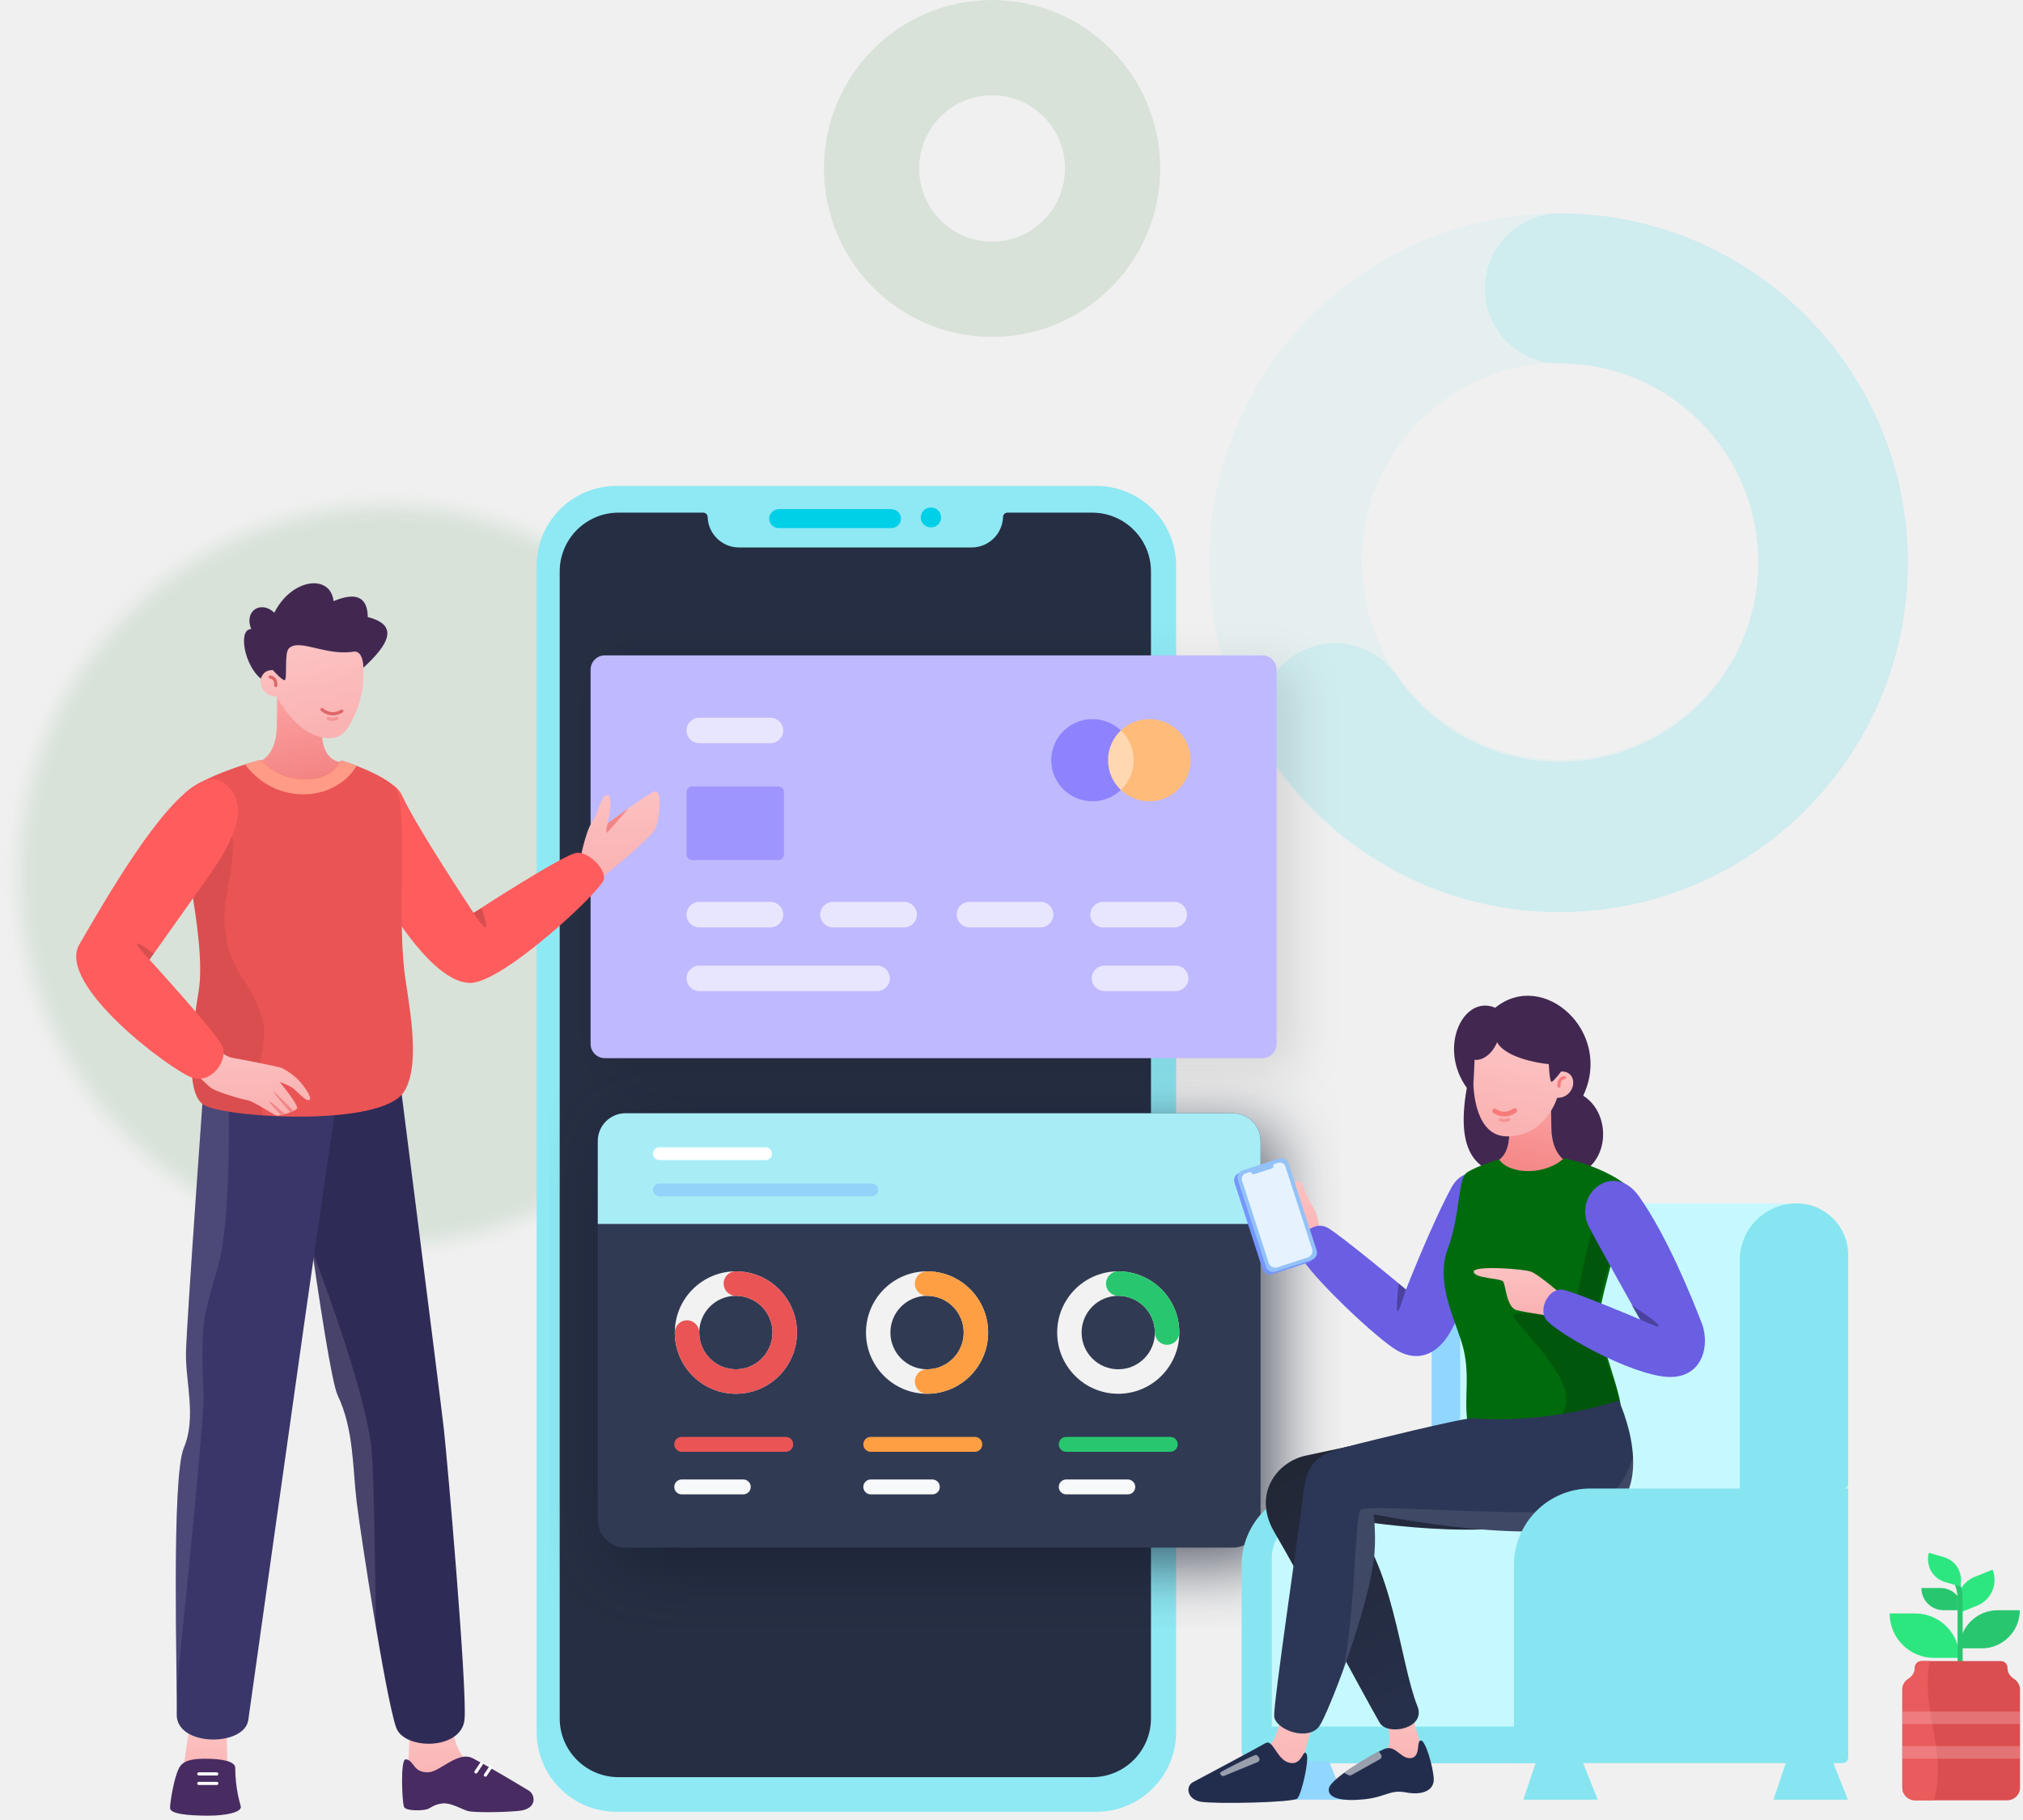
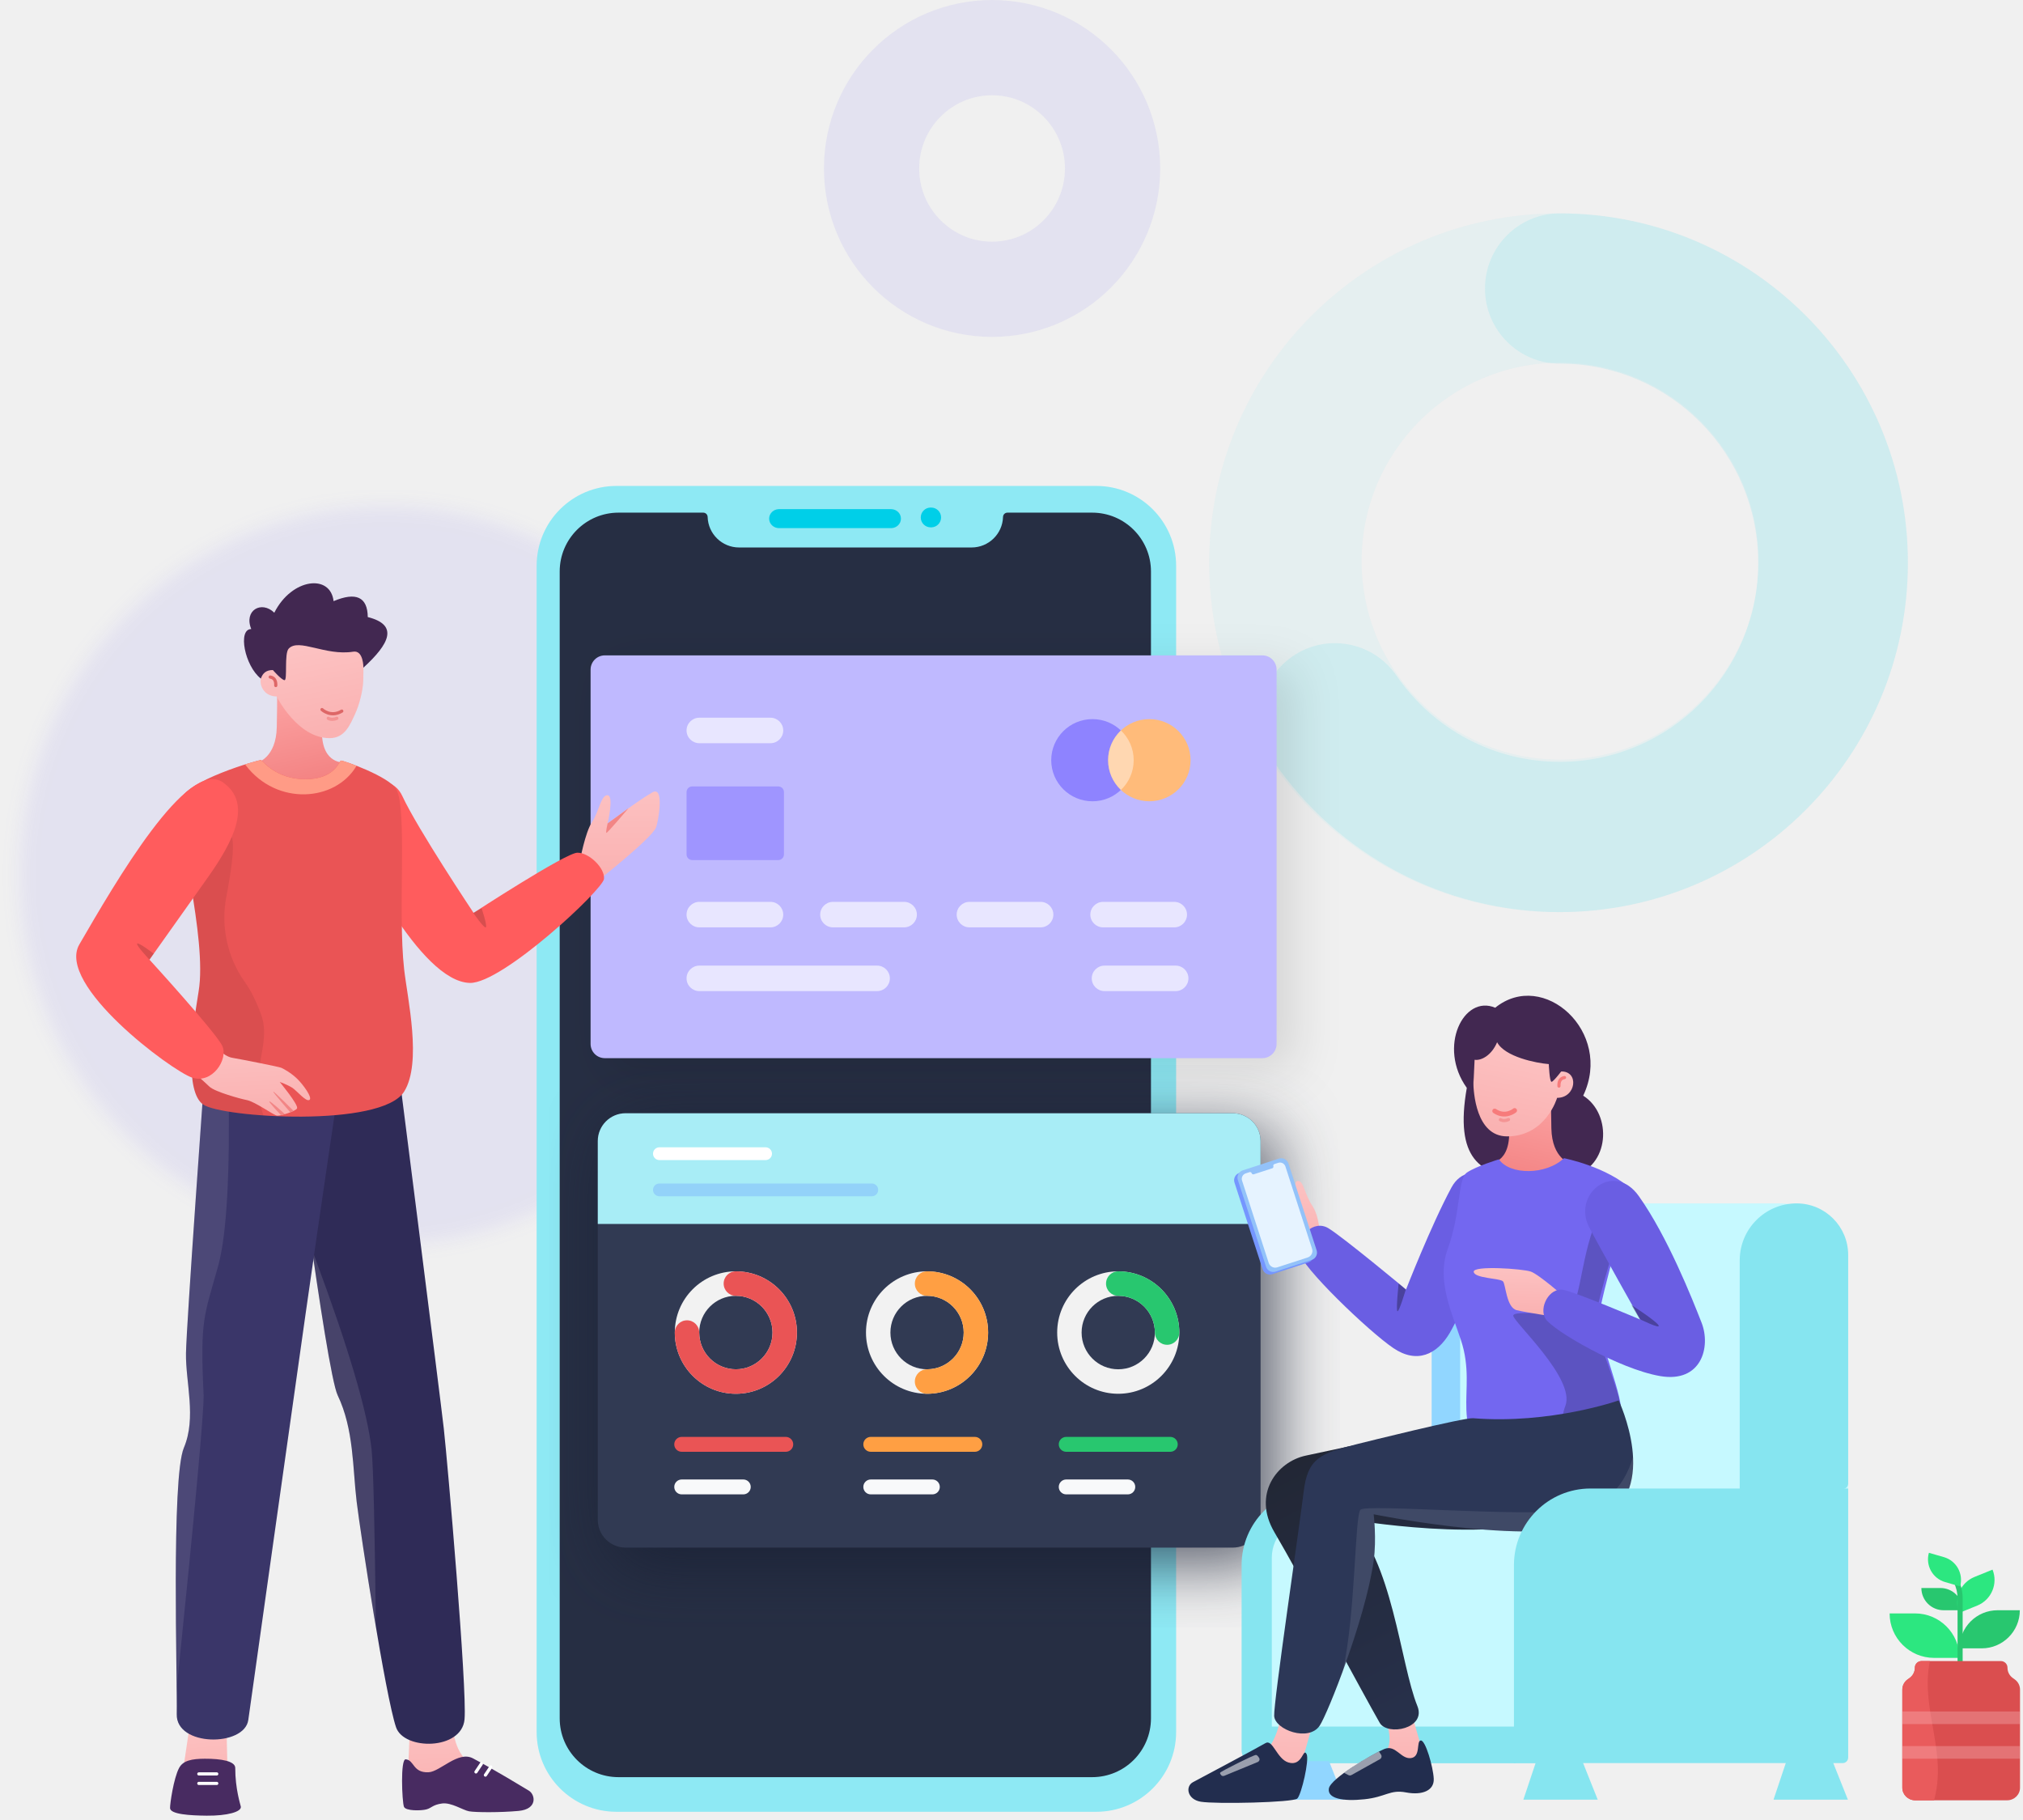
<svg xmlns="http://www.w3.org/2000/svg" width="637" height="573" viewBox="0 0 637 573" fill="none">
  <g id="Illustration">
    <g id="Shape">
      <g id="Oval" opacity="0.1" filter="url(#filter0_f)">
-         <ellipse cx="121.531" cy="275.607" rx="115.531" ry="116.393" fill="#006b0d" />
+         <ellipse cx="121.531" cy="275.607" rx="115.531" ry="116.393" fill="#7367f0" />
      </g>
      <path id="Oval_2" opacity="0.05" fill-rule="evenodd" clip-rule="evenodd" d="M380.75 177.185C380.75 116.434 429.999 67.185 490.75 67.185C551.501 67.185 600.75 116.434 600.75 177.185C600.75 237.937 551.501 287.185 490.75 287.185C429.999 287.185 380.75 237.937 380.75 177.185ZM553.75 176.685C553.75 142.167 525.768 114.185 491.25 114.185C456.732 114.185 428.75 142.167 428.75 176.685C428.75 211.203 456.732 239.185 491.25 239.185C525.768 239.185 553.75 211.203 553.75 176.685Z" fill="#00CFE8" />
-       <ellipse id="Oval_3" opacity="0.1" cx="312.382" cy="53.041" rx="37.944" ry="38.041" stroke="#006b0d" stroke-width="30" />
+       <ellipse id="Oval_3" opacity="0.1" cx="312.382" cy="53.041" rx="37.944" ry="38.041" stroke="#7367f0" stroke-width="30" />
      <path id="Path" opacity="0.1" d="M491.165 67.185C551.687 67.185 600.75 116.434 600.75 177.185C600.75 237.937 551.687 287.185 491.165 287.185C454.704 287.185 421.237 269.153 400.923 239.605C393.53 228.852 396.221 214.12 406.933 206.699C417.538 199.353 432.029 201.927 439.491 212.413L439.715 212.733C451.321 229.614 470.362 239.873 491.165 239.873C525.656 239.873 553.617 211.807 553.617 177.185C553.617 142.91 526.213 115.059 492.198 114.506L491.165 114.497C478.15 114.497 467.598 103.906 467.598 90.841C467.598 77.776 478.15 67.185 491.165 67.185Z" fill="#00CFE8" />
    </g>
    <g id="Mobile Banking App">
      <g id="Phone3">
        <path id="Rectangle" fill-rule="evenodd" clip-rule="evenodd" d="M168.975 178.137C168.975 164.254 180.229 153 194.112 153H345.201C359.084 153 370.338 164.254 370.338 178.137V545.323C370.338 559.206 359.084 570.46 345.201 570.46H194.112C180.229 570.46 168.975 559.206 168.975 545.323V178.137Z" fill="#8EE9F4" />
        <g id="Group 48">
          <path id="Rectangle_2" fill-rule="evenodd" clip-rule="evenodd" d="M176.237 179.934C176.237 169.705 184.53 161.412 194.759 161.412H221.439C222.187 161.412 222.799 162.007 222.821 162.755V162.755C222.976 168.115 227.365 172.379 232.727 172.379H305.926C311.288 172.379 315.678 168.115 315.833 162.755V162.755C315.854 162.007 316.467 161.412 317.215 161.412H343.894C354.124 161.412 362.416 169.705 362.416 179.934V541.033C362.416 551.263 354.124 559.555 343.894 559.555H194.759C184.53 559.555 176.237 551.263 176.237 541.033V179.934Z" fill="#262E43" />
          <mask id="mask0" mask-type="alpha" maskUnits="userSpaceOnUse" x="176" y="161" width="187" height="399">
            <path id="Rectangle_3" fill-rule="evenodd" clip-rule="evenodd" d="M176.237 179.934C176.237 169.705 184.53 161.412 194.759 161.412H221.439C222.187 161.412 222.799 162.007 222.821 162.755V162.755C222.976 168.115 227.365 172.379 232.727 172.379H305.926C311.288 172.379 315.678 168.115 315.833 162.755V162.755C315.854 162.007 316.467 161.412 317.215 161.412H343.894C354.124 161.412 362.416 169.705 362.416 179.934V541.033C362.416 551.263 354.124 559.555 343.894 559.555H194.759C184.53 559.555 176.237 551.263 176.237 541.033V179.934Z" fill="white" />
          </mask>
          <g mask="url(#mask0)">
            <ellipse id="Oval_4" cx="246.822" cy="403.737" rx="15.969" ry="15.951" fill="#E97EFF" fill-opacity="0.549" />
            <path id="Rectangle_4" fill-rule="evenodd" clip-rule="evenodd" d="M198.916 235.001C198.916 232.11 201.259 229.767 204.15 229.767H335.904C338.794 229.767 341.138 232.11 341.138 235.001V235.001C341.138 237.891 338.794 240.235 335.904 240.235H204.15C201.259 240.235 198.916 237.891 198.916 235.001V235.001Z" fill="#E97EFF" fill-opacity="0.549" />
          </g>
        </g>
        <path id="Path_2" d="M280.572 160.308C282.294 160.308 283.69 161.647 283.69 163.299C283.69 164.914 282.355 166.23 280.686 166.288L280.572 166.29H245.304C243.582 166.29 242.186 164.951 242.186 163.299C242.186 161.684 243.521 160.368 245.19 160.31L245.304 160.308H280.572Z" fill="#00CFE8" />
        <path id="Path_3" d="M293.21 159.81C294.933 159.81 296.329 161.205 296.329 162.925C296.329 164.608 294.994 165.979 293.325 166.039L293.21 166.041H293.047C291.324 166.041 289.928 164.646 289.928 162.925C289.928 161.243 291.263 159.872 292.932 159.812L293.047 159.81H293.21Z" fill="#00CFE8" />
      </g>
      <g id="BoardPieChart">
        <g id="Rectangle_5" filter="url(#filter1_d)">
          <path fill-rule="evenodd" clip-rule="evenodd" d="M188.229 359.27C188.229 354.434 192.15 350.513 196.986 350.513H388.175C393.011 350.513 396.931 354.434 396.931 359.27V478.524C396.931 483.361 393.011 487.281 388.175 487.281H196.986C192.15 487.281 188.229 483.361 188.229 478.524V359.27Z" fill="#313A53" />
        </g>
        <mask id="mask1" mask-type="alpha" maskUnits="userSpaceOnUse" x="188" y="350" width="209" height="138">
          <path id="Rectangle_6" fill-rule="evenodd" clip-rule="evenodd" d="M188.229 359.27C188.229 354.434 192.15 350.513 196.986 350.513H388.175C393.011 350.513 396.931 354.434 396.931 359.27V478.524C396.931 483.361 393.011 487.281 388.175 487.281H196.986C192.15 487.281 188.229 483.361 188.229 478.524V359.27Z" fill="white" />
        </mask>
        <g mask="url(#mask1)">
          <path id="Rectangle_7" fill-rule="evenodd" clip-rule="evenodd" d="M183.547 345.15H402.282V385.376H183.547L183.547 345.15Z" fill="#A8EDF6" />
          <path id="Rectangle_8" opacity="0.366" fill-rule="evenodd" clip-rule="evenodd" d="M205.621 374.649C205.621 373.538 206.522 372.638 207.632 372.638H274.515C275.626 372.638 276.526 373.538 276.526 374.649V374.649C276.526 375.76 275.626 376.66 274.515 376.66H207.632C206.522 376.66 205.621 375.76 205.621 374.649V374.649Z" fill="#6FA3FF" />
          <rect id="Rectangle_9" x="205.621" y="361.24" width="37.459" height="4.023" rx="2.011" fill="white" />
          <rect id="Rectangle_10" x="212.311" y="452.419" width="37.459" height="4.693" rx="2.346" fill="#EA5455" />
          <path id="Rectangle_11" fill-rule="evenodd" clip-rule="evenodd" d="M212.311 468.174C212.311 466.878 213.361 465.827 214.657 465.827H234.045C235.341 465.827 236.392 466.878 236.392 468.174V468.174C236.392 469.47 235.341 470.52 234.045 470.52H214.657C213.361 470.52 212.311 469.47 212.311 468.174V468.174Z" fill="#F8F9FA" />
          <rect id="Rectangle_12" x="271.844" y="452.419" width="37.459" height="4.693" rx="2.346" fill="#FF9F43" />
          <path id="Rectangle_13" fill-rule="evenodd" clip-rule="evenodd" d="M271.844 468.174C271.844 466.878 272.894 465.827 274.19 465.827H293.578C294.874 465.827 295.925 466.878 295.925 468.174V468.174C295.925 469.47 294.874 470.52 293.578 470.52H274.19C272.894 470.52 271.844 469.47 271.844 468.174V468.174Z" fill="#F8F9FA" />
          <rect id="Rectangle_14" x="333.385" y="452.419" width="37.459" height="4.693" rx="2.346" fill="#28C76F" />
          <path id="Rectangle_15" fill-rule="evenodd" clip-rule="evenodd" d="M333.385 468.174C333.385 466.878 334.435 465.827 335.731 465.827H355.119C356.415 465.827 357.466 466.878 357.466 468.174V468.174C357.466 469.47 356.415 470.52 355.119 470.52H335.731C334.435 470.52 333.385 469.47 333.385 468.174V468.174Z" fill="#F8F9FA" />
          <g id="Group 3">
            <path id="Oval_5" fill-rule="evenodd" clip-rule="evenodd" d="M352.114 438.843C362.735 438.843 371.345 430.213 371.345 419.568C371.345 408.923 362.735 400.293 352.114 400.293C341.493 400.293 332.883 408.923 332.883 419.568C332.883 430.213 341.493 438.843 352.114 438.843ZM352.114 431.133C345.741 431.133 340.575 425.955 340.575 419.568C340.575 413.181 345.741 408.003 352.114 408.003C358.487 408.003 363.653 413.181 363.653 419.568C363.653 425.955 358.487 431.133 352.114 431.133Z" fill="#F2F2F2" />
            <path id="Path_4" fill-rule="evenodd" clip-rule="evenodd" d="M371.345 419.568C371.345 408.923 362.735 400.293 352.114 400.293C349.99 400.293 348.268 402.019 348.268 404.148C348.268 406.277 349.99 408.003 352.114 408.003C358.414 408.003 363.535 413.064 363.651 419.351L363.653 419.568C363.653 421.697 365.375 423.423 367.499 423.423C369.623 423.423 371.345 421.697 371.345 419.568Z" fill="#28C76F" />
          </g>
          <g id="Group 4">
            <path id="Oval_6" fill-rule="evenodd" clip-rule="evenodd" d="M291.911 438.843C302.532 438.843 311.142 430.213 311.142 419.568C311.142 408.923 302.532 400.293 291.911 400.293C281.29 400.293 272.68 408.923 272.68 419.568C272.68 430.213 281.29 438.843 291.911 438.843ZM291.911 431.133C285.538 431.133 280.372 425.955 280.372 419.568C280.372 413.181 285.538 408.003 291.911 408.003C298.284 408.003 303.45 413.181 303.45 419.568C303.45 425.955 298.284 431.133 291.911 431.133Z" fill="#F2F2F2" />
            <path id="Path_5" d="M291.911 438.843C302.532 438.843 311.142 430.213 311.142 419.568C311.142 408.923 302.532 400.293 291.911 400.293C289.786 400.293 288.064 402.019 288.064 404.148C288.064 406.277 289.786 408.003 291.911 408.003C298.283 408.003 303.45 413.181 303.45 419.568C303.45 425.882 298.4 431.015 292.127 431.131L291.911 431.133C289.786 431.133 288.064 432.859 288.064 434.988C288.064 437.117 289.786 438.843 291.911 438.843Z" fill="#FF9F43" />
          </g>
          <g id="Group 6">
            <path id="Oval_7" fill-rule="evenodd" clip-rule="evenodd" d="M231.709 438.843C242.33 438.843 250.94 430.213 250.94 419.568C250.94 408.923 242.33 400.293 231.709 400.293C221.088 400.293 212.478 408.923 212.478 419.568C212.478 430.213 221.088 438.843 231.709 438.843ZM231.709 431.133C225.336 431.133 220.17 425.955 220.17 419.568C220.17 413.181 225.336 408.003 231.709 408.003C238.082 408.003 243.248 413.181 243.248 419.568C243.248 425.955 238.082 431.133 231.709 431.133Z" fill="#F2F2F2" />
            <path id="Path_6" fill-rule="evenodd" clip-rule="evenodd" d="M212.478 419.568C212.478 430.213 221.088 438.843 231.709 438.843C242.33 438.843 250.94 430.213 250.94 419.568C250.94 408.923 242.33 400.293 231.709 400.293C229.585 400.293 227.863 402.019 227.863 404.148C227.863 406.277 229.585 408.003 231.709 408.003C238.082 408.003 243.248 413.181 243.248 419.568C243.248 425.955 238.082 431.133 231.709 431.133C225.336 431.133 220.17 425.955 220.17 419.568C220.17 417.439 218.448 415.713 216.324 415.713C214.2 415.713 212.478 417.439 212.478 419.568Z" fill="#EA5455" />
          </g>
        </g>
      </g>
      <g id="VisaCard2">
        <g id="Rectangle_16" filter="url(#filter2_d)">
          <path fill-rule="evenodd" clip-rule="evenodd" d="M190.441 206.351H397.491C399.964 206.351 401.968 208.361 401.968 210.841V328.683C401.968 331.163 399.964 333.172 397.491 333.172H190.441C187.968 333.172 185.964 331.163 185.964 328.683V210.841C185.964 208.361 187.968 206.351 190.441 206.351Z" fill="#BFB9FF" />
        </g>
        <g id="Group 46">
          <g id="Group 45">
            <g id="Group 43">
              <ellipse id="Oval_8" cx="343.993" cy="239.357" rx="12.983" ry="12.935" fill="#8E83FF" />
              <ellipse id="Oval Copy 10" cx="361.901" cy="239.357" rx="12.983" ry="12.935" fill="#FFBB7A" />
              <path id="Path_7" fill-rule="evenodd" clip-rule="evenodd" d="M352.83 230.104L352.949 229.992C355.43 232.348 356.976 235.673 356.976 239.357C356.976 243.042 355.43 246.367 352.949 248.723C350.465 246.368 348.918 243.042 348.918 239.357C348.918 235.731 350.416 232.452 352.83 230.104L352.949 229.992L352.83 230.104Z" fill="white" fill-opacity="0.416" />
            </g>
            <path id="Rectangle_17" fill-rule="evenodd" clip-rule="evenodd" d="M217.972 247.609H245.057C246.046 247.609 246.848 248.408 246.848 249.393V269.019C246.848 270.004 246.046 270.803 245.057 270.803H217.972C216.983 270.803 216.182 270.004 216.182 269.019V249.393C216.182 248.408 216.983 247.609 217.972 247.609Z" fill="#9F95FF" />
          </g>
          <g id="Group 44">
            <path id="Rectangle_18" fill-rule="evenodd" clip-rule="evenodd" d="M220.211 283.96H242.595C244.82 283.96 246.624 285.758 246.624 287.975C246.624 290.192 244.82 291.989 242.595 291.989H220.211C217.986 291.989 216.182 290.192 216.182 287.975C216.182 285.758 217.986 283.96 220.211 283.96Z" fill="white" fill-opacity="0.647" />
            <path id="Rectangle_19" fill-rule="evenodd" clip-rule="evenodd" d="M220.211 304.032H276.17C278.396 304.032 280.199 305.829 280.199 308.046C280.199 310.263 278.396 312.06 276.17 312.06H220.211C217.986 312.06 216.182 310.263 216.182 308.046C216.182 305.829 217.986 304.032 220.211 304.032Z" fill="white" fill-opacity="0.647" />
            <path id="Rectangle_20" fill-rule="evenodd" clip-rule="evenodd" d="M347.799 304.032H370.182C372.408 304.032 374.212 305.829 374.212 308.046C374.212 310.263 372.408 312.06 370.182 312.06H347.799C345.573 312.06 343.77 310.263 343.77 308.046C343.77 305.829 345.573 304.032 347.799 304.032Z" fill="white" fill-opacity="0.647" />
            <path id="Rectangle_21" fill-rule="evenodd" clip-rule="evenodd" d="M220.211 225.977H242.595C244.82 225.977 246.624 227.774 246.624 229.991C246.624 232.208 244.82 234.005 242.595 234.005H220.211C217.986 234.005 216.182 232.208 216.182 229.991C216.182 227.774 217.986 225.977 220.211 225.977Z" fill="white" fill-opacity="0.647" />
            <path id="Rectangle Copy 38" fill-rule="evenodd" clip-rule="evenodd" d="M262.293 283.96H284.677C286.902 283.96 288.706 285.758 288.706 287.975C288.706 290.192 286.902 291.989 284.677 291.989H262.293C260.068 291.989 258.264 290.192 258.264 287.975C258.264 285.758 260.068 283.96 262.293 283.96Z" fill="white" fill-opacity="0.647" />
            <path id="Rectangle Copy 39" fill-rule="evenodd" clip-rule="evenodd" d="M305.269 283.96H327.653C329.878 283.96 331.682 285.758 331.682 287.975C331.682 290.192 329.878 291.989 327.653 291.989H305.269C303.044 291.989 301.24 290.192 301.24 287.975C301.24 285.758 303.044 283.96 305.269 283.96Z" fill="white" fill-opacity="0.647" />
            <path id="Rectangle Copy 40" fill-rule="evenodd" clip-rule="evenodd" d="M347.351 283.96H369.735C371.96 283.96 373.764 285.758 373.764 287.975C373.764 290.192 371.96 291.989 369.735 291.989H347.351C345.126 291.989 343.322 290.192 343.322 287.975C343.322 285.758 345.126 283.96 347.351 283.96Z" fill="white" fill-opacity="0.647" />
          </g>
        </g>
      </g>
      <g id="Men1.1">
        <g id="LLeg">
          <path id="Path_8" fill-rule="evenodd" clip-rule="evenodd" d="M142.482 542C142.482 542 142.328 551.857 148.381 555.358C154.434 558.86 163.812 565.365 163.812 565.365L128.137 566.574L129.154 541.911L142.482 542Z" fill="url(#paint0_linear)" />
          <path id="Path_9" fill-rule="evenodd" clip-rule="evenodd" d="M127.761 553.936C130.519 554.22 129.916 558.21 134.922 558.016C138.569 557.874 144.257 551.148 148.936 553.639C156.078 557.442 164.453 562.57 166.506 563.791C168.56 565.013 169.371 569.618 163.303 570.184C157.501 570.724 149.668 570.664 147.707 570.306C145.744 569.949 142.105 567.446 139.177 567.846C136.249 568.247 135.915 569.256 134.279 569.703C132.643 570.15 127.704 570.247 127.192 568.868C126.603 567.286 126.014 553.756 127.761 553.936Z" fill="#482B61" />
          <path id="Path_10" fill-rule="evenodd" clip-rule="evenodd" d="M124.996 332.889C124.996 332.889 138.605 439.705 139.743 449.806C140.88 459.908 147.128 531.771 146.273 541.357C145.402 551.118 127.14 551.171 124.69 543.806C121.337 533.725 113.585 483.341 112.303 472.819C111.021 462.298 111.471 450.083 106.319 439.309C102.63 431.596 90.423 335.628 90.423 335.628L124.996 332.889Z" fill="#2F2B57" />
          <path id="Path_11" opacity="0.591" fill-rule="evenodd" clip-rule="evenodd" d="M116.998 456.324L117.046 456.805C117.566 462.384 118.001 480.866 118.352 512.249L117.569 507.562C115.113 492.698 112.931 477.974 112.303 472.819C111.048 462.517 111.453 450.591 106.634 439.985L106.319 439.309C104.695 435.915 101.422 415.426 98.266 393.547L99.257 396.201C109.796 424.543 115.709 444.584 116.998 456.324Z" fill="white" fill-opacity="0.192" />
          <path id="Path 10" d="M151.575 555.354L149.868 557.907" stroke="white" stroke-linecap="round" />
          <path id="Path 10_2" d="M154.554 556.352L152.848 558.906" stroke="white" stroke-linecap="round" />
        </g>
        <g id="RLeg">
          <path id="Path_12" fill-rule="evenodd" clip-rule="evenodd" d="M59.586 544.261L56.394 565.817L71.825 565.739L71.32 543.86L59.586 544.261Z" fill="url(#paint1_linear)" />
          <path id="Path_13" fill-rule="evenodd" clip-rule="evenodd" d="M53.55 569.305C53.499 568.047 54.67 559.89 56.394 556.66C57.644 554.318 60.417 553.769 64.474 553.752C69.707 553.732 74.081 554.523 74.075 556.66C74.056 563.199 75.714 568.228 75.826 568.802C76.153 570.488 71.472 571.747 65.08 571.682C59.847 571.631 53.631 571.266 53.55 569.305Z" fill="#482B61" />
          <path id="Path_14" fill-rule="evenodd" clip-rule="evenodd" d="M107.504 336.396C107.504 336.396 100.429 384.069 96.146 414.233C91.937 443.873 79.474 532.285 78.186 541.54C77.004 550.036 55.422 550.036 55.649 539.747C55.876 529.457 53.878 465.335 57.897 455.841C61.915 446.348 58.417 435.299 58.563 426.076C58.709 416.853 64.489 337.012 64.489 337.012L107.504 336.396Z" fill="#3A3669" />
          <path id="Path_15" opacity="0.462" fill-rule="evenodd" clip-rule="evenodd" d="M68.797 398.217L68.459 399.444C64.362 414.163 62.949 415.49 64.11 438.967L64.121 439.444C64.162 445.351 61.353 475.917 55.694 531.142L55.669 527.709C55.47 505.18 54.64 464.445 57.794 456.097L57.897 455.841C61.915 446.348 58.417 435.299 58.563 426.076C58.709 416.853 64.489 337.013 64.489 337.013L71.871 336.906L71.946 340.563C72.477 369.125 71.427 388.343 68.797 398.217V398.217Z" fill="white" fill-opacity="0.192" />
          <path id="Path 9" d="M62.605 558.534H68.253" stroke="white" stroke-linecap="round" />
          <path id="Path 9_2" d="M62.605 561.529H68.253" stroke="white" stroke-linecap="round" />
        </g>
        <g id="Head">
          <path id="Path_16" fill-rule="evenodd" clip-rule="evenodd" d="M81.035 240.078C81.035 240.078 86.946 238.683 87.151 228.949C87.356 219.214 87.212 215.891 87.212 215.891L101.226 215.655C101.226 215.655 101.368 226.504 101.37 230.428C101.375 240.968 108.682 240.078 108.682 240.078C108.682 240.078 107.163 248.624 95.365 249.291C86.154 249.812 81.035 240.078 81.035 240.078Z" fill="url(#paint2_linear)" />
          <g id="Head1">
            <path id="Path_17" fill-rule="evenodd" clip-rule="evenodd" d="M85.926 210.97C80.118 210.745 81.065 219.291 87.099 219.279C87.099 219.279 93.583 232.383 103.764 232.417C108.668 232.434 110.269 228.043 111.739 224.962C113.209 221.88 114.288 217.27 114.378 214.447C114.474 211.437 114.486 201.55 114.486 201.55L85.7 201.537L85.926 210.97Z" fill="url(#paint3_linear)" />
            <path id="Path_18" d="M103.356 226.173C104.227 226.654 105.263 226.535 106.065 226.173" stroke="#F49494" stroke-linecap="round" />
            <path id="Path 8" d="M86.832 215.849C86.892 214.478 86.476 213.39 85.085 213.171" stroke="#DE6767" stroke-linecap="round" />
            <path id="Path_19" fill-rule="evenodd" clip-rule="evenodd" d="M85.926 210.971C85.926 210.971 88.597 214.069 89.585 214.154C90.573 214.24 89.447 205.769 90.902 204.226C94.098 200.835 102.45 206.597 111.233 205.189C114.486 204.668 114.428 210.228 114.428 210.228C122.638 202.703 125.615 196.767 115.804 194.289C115.726 187.92 112.081 186.322 105.032 189.276C104.09 180.673 91.912 181.971 86.369 192.916C82.356 188.992 76.717 192.16 79.11 198.064C74.79 198.064 77.041 209.672 82.133 213.66C82.74 211.918 83.85 210.971 85.926 210.971Z" fill="#422851" />
            <path id="Path_20" d="M101.387 223.414C101.387 223.414 104.152 226.029 107.624 223.899" stroke="#DE6767" stroke-linecap="round" />
          </g>
        </g>
        <g id="LArm">
          <g id="Group 3_2">
            <path id="Path_21" fill-rule="evenodd" clip-rule="evenodd" d="M182.553 271.335C182.553 271.335 184.215 262.095 186.414 258.858C188.613 255.619 189.254 250.179 191.329 250.379C193.404 250.58 191.326 259.265 191.326 259.265C191.326 259.265 201.002 252.005 205.392 249.504C209.397 247.223 207.2 259.026 206.574 260.531C205.083 264.112 187.833 277.63 187.833 277.63C187.833 277.63 182.93 272.157 182.553 271.335Z" fill="url(#paint4_linear)" />
            <path id="Path_22" fill-rule="evenodd" clip-rule="evenodd" d="M191.326 259.264C191.326 259.264 190.612 262.235 190.968 262.235C191.325 262.235 197.892 254.487 197.892 254.487L191.326 259.264Z" fill="#F28585" />
          </g>
          <path id="Path_23" fill-rule="evenodd" clip-rule="evenodd" d="M126.694 250.655C131.425 260.915 149.121 287.426 149.121 287.426C149.121 287.426 178.119 268.52 181.809 268.481C185.499 268.442 190.509 273.338 190.194 276.717C189.879 280.096 158.129 309.732 147.946 309.483C132.113 309.095 112.258 267.922 110.219 262.419C104.759 247.678 122.079 240.647 126.694 250.655Z" fill="#FF5C5D" />
          <path id="Path 5" fill-rule="evenodd" clip-rule="evenodd" d="M149.016 287.407C149.016 287.407 152.364 292.312 152.964 291.99C153.564 291.668 151.648 285.994 151.648 285.994L149.016 287.407Z" fill="black" fill-opacity="0.16" />
        </g>
        <g id="Body">
          <path id="Path_24" fill-rule="evenodd" clip-rule="evenodd" d="M56.657 252.296C55.171 259.42 65.346 295.325 62.546 312.122C60.332 325.406 58.219 343.698 63.957 347.759C69.799 351.894 120.087 355.177 127.255 343.698C132.941 334.591 128.286 314.396 127.255 305.183C125.198 286.804 128.304 255.042 124.814 248.546C122.65 244.516 107.892 239.319 107.338 239.48C106.783 239.641 105.48 245.351 96.149 245.351C86.817 245.351 82.696 239.48 82.195 239.319C81.694 239.158 58.001 245.852 56.657 252.296Z" fill="#EA5455" />
          <path id="Path_25" fill-rule="evenodd" clip-rule="evenodd" d="M82.172 239.316L82.195 239.319C82.697 239.48 86.817 245.351 96.149 245.351C105.481 245.351 106.784 239.641 107.338 239.48C107.538 239.422 109.589 240.062 112.229 241.093L112.217 241.214C105.547 252.415 87.205 253.795 77.4 240.981L77.178 240.685L78.272 240.345C80.274 239.737 81.707 239.371 82.097 239.322L82.172 239.316Z" fill="#FF9B86" />
          <path id="Path_26" fill-rule="evenodd" clip-rule="evenodd" d="M56.688 257.245L57.511 257.359C66.233 258.607 71.348 260.58 72.857 263.28C73.847 265.052 73.387 271.044 71.476 281.257L71.273 282.329C69.501 291.586 71.528 301.163 76.877 308.888L77.178 309.316C78.987 311.847 80.654 315.179 82.181 319.314C85.722 328.903 78.19 336.983 82.96 351.25L81.986 351.178C73.12 350.499 65.949 349.169 63.957 347.759C58.219 343.698 60.333 325.406 62.546 312.122C64.928 297.83 57.917 269.704 56.688 257.245Z" fill="black" fill-opacity="0.067" />
        </g>
        <g id="Rarm">
          <g id="Group 2">
            <path id="Path_27" fill-rule="evenodd" clip-rule="evenodd" d="M66.881 328.606C66.881 328.606 70.229 332.556 73.086 333.047C75.943 333.538 87.901 335.877 88.631 336.224C89.321 336.551 91.68 337.793 93.697 339.786C95.445 341.512 98.469 345.606 97.455 346.31C96.371 347.063 93.445 343.371 91.977 342.459C90.438 341.501 88.072 340.654 88.072 340.654C88.072 340.654 93.924 347.713 93.552 348.946C93.281 349.847 88.305 351.384 87.24 351.268C86.176 351.153 80.313 346.86 77.678 346.361C75.85 346.015 67.666 343.798 65.94 342.133C64.215 340.468 60.333 337.089 60.333 337.089L66.881 328.606Z" fill="url(#paint5_linear)" />
            <path id="Path_28" fill-rule="evenodd" clip-rule="evenodd" d="M92.424 349.765C92.424 349.765 86.3 343.594 86.044 343.7C85.789 343.805 91.38 350.194 91.38 350.194L92.424 349.765Z" fill="#F28585" />
            <path id="Path_29" fill-rule="evenodd" clip-rule="evenodd" d="M89.694 350.778C89.694 350.778 85.107 346.575 84.807 346.778C84.507 346.98 88.481 351.121 88.481 351.121L89.694 350.778Z" fill="#F28585" />
          </g>
          <path id="Path_30" fill-rule="evenodd" clip-rule="evenodd" d="M70.209 246.345C79.665 252.998 73.347 265.092 65.503 276.186C58.175 286.549 47.068 302.158 47.068 302.158C47.068 302.158 67.953 325.034 69.97 329.266C71.987 333.499 66.836 341.448 60.431 339.277C54.026 337.106 17.578 310.107 24.99 297.348C36.311 277.859 59.04 238.486 70.209 246.345Z" fill="#FF5C5D" />
          <path id="Path 6" fill-rule="evenodd" clip-rule="evenodd" d="M47.068 302.158C47.068 302.158 42.782 297.624 43.183 297.099C43.583 296.575 48.413 300.281 48.413 300.281L47.068 302.158Z" fill="black" fill-opacity="0.16" />
        </g>
      </g>
      <g id="Group 7">
        <path id="Rectangle_22" fill-rule="evenodd" clip-rule="evenodd" d="M390.956 492.784C390.956 479.468 401.751 468.672 415.067 468.672L496.198 468.672V551.132C496.198 553.341 494.407 555.132 492.198 555.132H394.956C392.747 555.132 390.956 553.341 390.956 551.132L390.956 492.784Z" fill="#86E5F0" />
        <path id="Rectangle_23" fill-rule="evenodd" clip-rule="evenodd" d="M400.465 538.065L477.244 538.065V555.132H400.465V538.065Z" fill="#86E5F0" />
        <path id="Path_31" fill-rule="evenodd" clip-rule="evenodd" d="M498.245 554.514L503.088 566.644H479.675L483.732 554.514H498.245Z" fill="#86E5F0" />
        <path id="Path_32" fill-rule="evenodd" clip-rule="evenodd" d="M418.474 554.514L423.318 566.644H399.904L403.962 554.514H418.474Z" fill="#91D6FF" />
        <path id="Path_33" fill-rule="evenodd" clip-rule="evenodd" d="M577.018 554.514L581.862 566.644H558.448L562.506 554.514H577.018Z" fill="#86E5F0" />
        <path id="Rectangle_24" fill-rule="evenodd" clip-rule="evenodd" d="M450.796 403.492C450.796 390.38 461.275 379.671 474.384 379.387L496.796 378.901V476.828H450.796L450.796 403.492Z" fill="#91D6FF" />
        <path id="Rectangle_25" fill-rule="evenodd" clip-rule="evenodd" d="M459.77 403.012C459.77 389.696 470.565 378.901 483.881 378.901H560.112C572.174 378.901 581.952 388.679 581.952 400.741V477.076C581.952 478.041 581.169 478.824 580.205 478.824H459.77L459.77 403.012Z" fill="#C6F9FF" />
        <path id="Rectangle_26" fill-rule="evenodd" clip-rule="evenodd" d="M547.805 396.818C547.805 386.923 555.827 378.901 565.722 378.901V378.901C574.685 378.901 581.952 386.167 581.952 395.13V467.1C581.952 468.065 581.169 468.847 580.205 468.847H547.805V396.818Z" fill="#86E5F0" />
        <path id="Rectangle_27" fill-rule="evenodd" clip-rule="evenodd" d="M400.465 490.474C400.465 483.515 406.106 477.874 413.065 477.874H491.345V543.628H400.465V490.474Z" fill="#C6F9FF" />
        <g id="Wom1.4">
          <g id="Head_2">
            <path id="Path_34" fill-rule="evenodd" clip-rule="evenodd" d="M494.783 370.394C506.982 367.552 507.785 350.8 498.511 344.989C508.075 324.929 485.958 305.012 470.808 317.295C460.876 313.041 452.622 329.64 461.864 342.532C457.989 364.667 465.875 370.388 480.092 370.632L494.783 370.394Z" fill="#422851" />
            <path id="Path_35" fill-rule="evenodd" clip-rule="evenodd" d="M494.632 366.393C494.632 366.393 488.698 365 488.492 355.271C488.286 345.543 488.431 342.223 488.431 342.223L475.36 341.987C475.36 341.987 475.218 352.828 475.216 356.75C475.21 367.283 467.875 366.393 467.875 366.393C467.875 366.393 469.4 374.934 481.244 375.6C490.491 376.121 494.632 366.393 494.632 366.393Z" fill="url(#paint6_linear)" />
            <path id="Path_36" fill-rule="evenodd" clip-rule="evenodd" d="M491.477 337.365C497.308 337.139 496.357 345.679 490.3 345.668C490.3 345.668 486.782 357.8 474.568 357.8C464.648 357.8 464.003 343.66 463.913 340.839C463.816 337.831 463.804 327.95 463.804 327.95L491.704 327.938L491.477 337.365Z" fill="url(#paint7_linear)" />
            <path id="Path_37" d="M476.923 349.65C476.923 349.65 474.014 352.114 470.644 349.806" stroke="#F77B7B" stroke-width="1.5" stroke-linecap="round" />
            <path id="Path_38" d="M475.003 352.504C474.098 352.922 473.226 352.952 472.448 352.536" stroke="#F49494" stroke-linecap="round" />
            <path id="Path 8_2" d="M490.884 341.958C490.824 340.588 491.241 339.5 492.638 339.281" stroke="#F77B7B" stroke-linecap="round" />
            <path id="Path_39" fill-rule="evenodd" clip-rule="evenodd" d="M492.4 336.309C492.4 336.309 489.204 340.6 488.557 340.623C487.909 340.646 487.683 335.043 487.683 335.043C483.762 334.743 473.841 332.766 471.408 328.161C469.708 332.224 466.456 334.029 464.32 333.683L463.915 342.315L462.918 324.96H493.182L492.4 336.309Z" fill="#422851" />
          </g>
          <g id="LLeg_2">
            <path id="Path_40" fill-rule="evenodd" clip-rule="evenodd" d="M434.913 537.945C434.913 537.945 440.143 548.516 435.855 551.847C431.561 555.179 420.217 561.422 420.217 561.422L450.271 559.532L443.59 536.478L434.913 537.945Z" fill="url(#paint8_linear)" />
            <path id="Path_41" fill-rule="evenodd" clip-rule="evenodd" d="M447.364 548.005C445.881 548.178 447.465 553.174 444.254 553.554C441.049 553.934 439.491 549.201 435.854 550.701C432.217 552.202 418.954 559.96 418.431 563.132C417.903 566.303 422.844 567.236 429.622 566.52C436.399 565.804 437.648 563.391 442.736 564.363C447.817 565.334 451.623 563.786 451.456 560.071C451.288 556.357 448.847 547.832 447.364 548.005Z" fill="#222D4E" />
            <path id="Path 14" fill-rule="evenodd" clip-rule="evenodd" d="M434.195 551.471L434.855 552.461C435.179 552.947 435.02 553.605 434.51 553.889L425.545 558.895C425.254 559.057 424.902 559.064 424.605 558.913L423.213 558.207C425.399 556.623 427.186 555.433 429.161 554.264C430.678 553.367 432.357 552.442 434.195 551.471Z" fill="white" fill-opacity="0.541" />
            <path id="Path_42" fill-rule="evenodd" clip-rule="evenodd" d="M480.186 444.779C471.087 445.185 420.447 456.392 411.247 458.296C402.047 460.2 394.268 470.502 401.284 482.431C409.164 495.822 429.495 533.853 434.431 542.427C436.875 546.67 449.2 544.291 446.305 537.169C440.908 523.892 438.401 490.539 424.641 478.378C424.641 478.378 470.917 486.436 490.907 477.206C505.435 470.496 502.148 443.796 480.186 444.779Z" fill="url(#paint9_linear)" />
          </g>
          <g id="LArm_2">
            <path id="Path_43" fill-rule="evenodd" clip-rule="evenodd" d="M415.718 390.947C415.718 390.947 415.821 383.54 413.231 379.669C410.642 375.798 410.539 371.686 408.579 371.82C406.619 371.955 408.56 381.512 408.56 381.512C408.56 381.512 406.073 380.562 404.287 379.36C402.5 378.157 397.083 372.23 395.817 373.28C393.671 375.07 397.128 385.165 399.011 387.183C400.9 389.202 411.22 395.841 411.22 395.841L415.718 390.947Z" fill="url(#paint10_linear)" />
            <path id="Path_44" fill-rule="evenodd" clip-rule="evenodd" d="M471.632 386.508C467.399 396.33 459.65 414.374 456.455 419.757C452.451 426.498 446.137 429.468 438.745 424.467C430.978 419.211 409.591 398.711 408.964 394.068C408.342 389.424 413.577 383.853 418.314 386.737C423.05 389.622 442.732 406.01 442.732 406.01C442.732 406.01 450.675 385.637 457.064 373.836C462.598 363.626 478.074 371.577 471.632 386.508Z" fill="#6A5EE3" />
            <path id="Path_45" fill-rule="evenodd" clip-rule="evenodd" d="M442.649 406.02C442.649 406.02 440.516 413.26 440.017 412.841C439.519 412.422 440.398 404.128 440.398 404.128L442.649 406.02Z" fill="black" fill-opacity="0.303" />
          </g>
          <g id="PhoneMini4">
            <g id="Group 3_3">
              <path id="Rectangle_28" d="M388.709 372.331C388.3 371.07 388.99 369.716 390.25 369.307L401.617 365.613C402.878 365.204 404.232 365.894 404.641 367.154L413.517 394.47C413.927 395.731 413.237 397.085 411.976 397.495L400.609 401.188C399.349 401.598 397.995 400.908 397.585 399.647L388.709 372.331Z" fill="#7596FF" />
              <rect id="Rectangle_29" x="389.032" y="369.239" width="16.752" height="33.522" rx="2.4" transform="rotate(-18 389.032 369.239)" fill="#93C2F9" />
              <path id="Rectangle_30" d="M392.25 369.453L393.458 369.06C393.704 368.98 393.966 369.091 394.085 369.311L394.122 369.399C394.212 369.676 394.51 369.828 394.787 369.738L400.613 367.845C400.859 367.765 401.006 367.521 400.973 367.273L400.952 367.18C400.862 366.903 401.013 366.605 401.29 366.515L402.492 366.125C403.385 365.835 404.341 366.285 404.697 367.137L404.748 367.276V367.276L413.149 393.21C413.514 394.342 412.895 395.556 411.765 395.925L402.206 399.031C401.124 399.385 399.965 398.833 399.545 397.794L399.492 397.649C399.492 397.648 399.492 397.648 399.493 397.647L391.094 371.719C390.788 370.774 391.305 369.76 392.25 369.453Z" fill="#E6F3FF" />
            </g>
          </g>
          <g id="Body_2">
-             <path id="Path_46" fill-rule="evenodd" clip-rule="evenodd" d="M513.93 374.674C513.93 374.674 503.73 408.844 503.428 415.313C503.126 421.782 511.77 440.794 510.299 445.599C506.905 456.704 463.582 461.485 461.927 446.547C461.155 439.58 462.761 433.327 460.91 425.118C459.066 416.909 451.651 404.711 455.857 393.242C460.062 381.773 458.935 371.163 461.943 369.157C464.951 367.152 471.982 365.022 471.982 365.022C475.401 370.056 486.943 369.983 492.451 364.667C492.451 364.667 506.134 367.322 513.93 374.674Z" fill="#006b0d" />
+             <path id="Path_46" fill-rule="evenodd" clip-rule="evenodd" d="M513.93 374.674C513.93 374.674 503.73 408.844 503.428 415.313C503.126 421.782 511.77 440.794 510.299 445.599C506.905 456.704 463.582 461.485 461.927 446.547C461.155 439.58 462.761 433.327 460.91 425.118C459.066 416.909 451.651 404.711 455.857 393.242C460.062 381.773 458.935 371.163 461.943 369.157C464.951 367.152 471.982 365.022 471.982 365.022C475.401 370.056 486.943 369.983 492.451 364.667C492.451 364.667 506.134 367.322 513.93 374.674Z" fill="#7367f0" />
            <path id="Path_47" fill-rule="evenodd" clip-rule="evenodd" d="M504.789 380.208C497.991 391.003 498.011 409.799 494.36 412.26C490.708 414.722 476.497 412.306 476.497 414.256C476.497 416.205 496.136 434.07 492.912 442.611C491.224 447.082 491.682 451.083 494.286 454.613L495.136 454.427C502.874 452.678 509.095 449.536 510.298 445.599C511.77 440.794 502.129 421.782 502.431 415.313C502.687 409.822 510.794 384.369 513.238 376.801C511.248 373.288 508.432 374.423 504.789 380.208Z" fill="black" fill-opacity="0.199" />
          </g>
          <g id="RArm">
            <path id="Path_48" fill-rule="evenodd" clip-rule="evenodd" d="M493.196 408.848C493.196 408.848 484.605 401.241 481.976 400.358C479.346 399.475 463.943 398.414 464.04 400.409C464.151 402.547 472.424 402.424 473.281 403.475C474.138 404.526 474.333 411.713 477.573 412.519C480.807 413.326 490.501 414.717 490.501 414.717L493.196 408.848Z" fill="url(#paint11_linear)" />
            <path id="Path_49" fill-rule="evenodd" clip-rule="evenodd" d="M516.052 376.637C525.103 389.418 532.83 408.887 535.796 416.477C538.763 424.067 535.77 435.516 522.727 433.268C509.708 431.027 488.992 418.846 486.7 415.293C484.408 411.74 487.89 405.274 492.275 406.121C496.337 406.904 516.488 415.477 516.488 415.477C516.488 415.477 503.524 392.486 500.359 386.323C495.071 376.03 508.079 365.376 516.052 376.637Z" fill="#6A5EE3" />
            <path id="Path_50" fill-rule="evenodd" clip-rule="evenodd" d="M516.282 415.319C516.282 415.319 523.072 418.695 522.244 417.279C521.416 415.864 513.691 410.891 513.691 410.891L516.282 415.319Z" fill="black" fill-opacity="0.303" />
          </g>
          <g id="RLeg_2">
            <path id="Path_51" fill-rule="evenodd" clip-rule="evenodd" d="M403.31 538.37C403.31 538.37 403.468 550.811 393.221 555.463C382.981 560.114 375.686 559.834 376.614 563.431C377.543 567.026 404.196 566.881 406.685 564.069C408.807 561.676 413.42 539.399 414.69 541.102L403.31 538.37Z" fill="url(#paint12_linear)" />
            <path id="Path_52" fill-rule="evenodd" clip-rule="evenodd" d="M411.417 552.297C410.272 550.085 410.2 556.307 405.687 554.936C402.025 553.823 400.773 547.454 398.458 548.849C396.144 550.244 375.771 561.06 375.655 561.125C373.147 562.477 373.848 566.572 378.084 567.287C382.792 568.081 407.183 567.547 408.492 566.291C409.801 565.036 412.334 554.07 411.417 552.297Z" fill="#222D4E" />
            <path id="Path 14_2" fill-rule="evenodd" clip-rule="evenodd" d="M395.445 552.569C395.843 552.569 396.223 553.069 396.497 553.55C396.764 554.019 396.516 554.589 396.016 554.795L385.504 559.125C385.164 559.265 384.767 559.213 384.524 558.937C384.3 558.685 384.093 558.371 384.196 558.156C384.394 557.741 394.677 552.569 395.445 552.569Z" fill="white" fill-opacity="0.541" />
            <path id="Path_53" fill-rule="evenodd" clip-rule="evenodd" d="M509.691 440.933C509.691 440.933 522.919 468.883 504.33 478.481C486.353 487.762 432.535 476.785 432.535 476.785C432.535 476.785 433.497 484.531 432.535 491.441C430.023 509.486 418.078 539.55 415.551 543.327C412.056 548.551 401.41 544.612 401.209 540.262C401.009 535.912 409.235 480.358 410.486 469.764C411.73 459.169 415.659 457.63 427.135 454.734C429.772 454.069 460.949 446.317 463.805 446.543C488.346 448.484 509.691 440.933 509.691 440.933Z" fill="#2C3757" />
            <path id="Path_54" opacity="0.462" fill-rule="evenodd" clip-rule="evenodd" d="M495.191 475.596C477.393 477.592 430.273 473.479 428.381 475.348C426.574 477.132 426.876 508.175 422.823 526.143L423.439 524.446C427.251 513.854 431.209 500.971 432.535 491.441C433.497 484.531 432.535 476.785 432.535 476.785L434.705 477.205C444.935 479.128 488.51 486.649 504.33 478.481C512.901 474.055 516.399 466.703 514.823 456.424C512.109 468.042 505.565 474.433 495.191 475.596Z" fill="white" fill-opacity="0.192" />
          </g>
        </g>
        <path id="Rectangle_31" fill-rule="evenodd" clip-rule="evenodd" d="M476.71 492.784C476.71 479.468 487.505 468.672 500.821 468.672L581.952 468.672V553.385C581.952 554.35 581.17 555.132 580.205 555.132H476.71L476.71 492.784Z" fill="#86E5F0" />
      </g>
      <g id="Group 80">
        <path id="Rectangle_32" d="M595 508H603C610.732 508 617 514.268 617 522V522H609C601.268 522 595 515.732 595 508V508Z" fill="#2CE780" />
        <path id="Rectangle_33" d="M605 500H611C614.866 500 618 503.134 618 507V507H612C608.134 507 605 503.866 605 500V500Z" fill="#28C76F" />
        <path id="Rectangle_34" d="M636 507H629C622.373 507 617 512.373 617 519V519H624C630.627 519 636 513.627 636 507V507Z" fill="#28C76F" />
        <path id="Rectangle_35" fill-rule="evenodd" clip-rule="evenodd" d="M627.408 494.212L621.714 496.524C617.268 498.329 615.12 503.39 616.91 507.841V507.841L622.605 505.529C627.05 503.724 629.198 498.664 627.408 494.212V494.212Z" fill="#2CE780" />
        <path id="Path_55" fill-rule="evenodd" clip-rule="evenodd" d="M612.765 493C615.893 494.983 617.877 498.756 617.994 502.897L618 503.286V533H616.395V503.286C616.395 499.802 614.819 496.589 612.267 494.828L612 494.651L612.765 493Z" fill="#28C76F" />
        <g id="Group 84">
          <path id="Rectangle_36" fill-rule="evenodd" clip-rule="evenodd" d="M605.059 523H630.005C631.17 523 632.115 523.925 632.115 525.067V525.126C632.115 526.388 632.728 527.574 633.767 528.322L634.413 528.788C635.451 529.535 636.065 530.722 636.065 531.984V562.872C636.065 565.063 634.251 566.839 632.014 566.839H603.051C600.814 566.839 599 565.063 599 562.872V531.984C599 530.722 599.613 529.535 600.651 528.788L601.298 528.322C602.267 527.624 602.866 526.544 602.941 525.377L602.95 525.067C602.95 523.925 603.894 523 605.059 523Z" fill="#DA4E4F" />
          <mask id="mask2" mask-type="alpha" maskUnits="userSpaceOnUse" x="599" y="523" width="38" height="44">
            <path id="Rectangle_37" fill-rule="evenodd" clip-rule="evenodd" d="M605.059 523H630.005C631.17 523 632.115 523.925 632.115 525.067V525.126C632.115 526.388 632.728 527.574 633.767 528.322L634.413 528.788C635.451 529.535 636.065 530.722 636.065 531.984V562.872C636.065 565.063 634.251 566.839 632.014 566.839H603.051C600.814 566.839 599 565.063 599 562.872V531.984C599 530.722 599.613 529.535 600.651 528.788L601.298 528.322C602.267 527.624 602.866 526.544 602.941 525.377L602.95 525.067C602.95 523.925 603.894 523 605.059 523Z" fill="white" />
          </mask>
          <g mask="url(#mask2)">
            <path id="Rectangle_38" fill-rule="evenodd" clip-rule="evenodd" d="M597.987 521.016H608.114C603.645 538.063 614.53 552.2 608.114 569.616H597.987V521.016Z" fill="#E95B5C" />
            <rect id="Rectangle_39" x="599" y="549.78" width="37.065" height="3.967" fill="#FFDFE2" fill-opacity="0.258" />
            <rect id="Rectangle_40" x="599" y="538.869" width="37.065" height="3.967" fill="#FFDFE2" fill-opacity="0.258" />
          </g>
        </g>
        <path id="Rectangle_41" fill-rule="evenodd" clip-rule="evenodd" d="M607.37 488.916L612.087 490.275C616.039 491.414 618.324 495.536 617.195 499.491V499.491L612.478 498.131C608.527 496.993 606.242 492.871 607.37 488.916V488.916Z" fill="#2CE780" />
      </g>
    </g>
  </g>
  <defs>
    <filter id="filter0_f" x="0.563" y="153.777" width="241.934" height="243.659" filterUnits="userSpaceOnUse" color-interpolation-filters="sRGB">
      <feFlood flood-opacity="0" result="BackgroundImageFix" />
      <feBlend mode="normal" in="SourceGraphic" in2="BackgroundImageFix" result="shape" />
      <feGaussianBlur stdDeviation="2.718" result="effect1_foregroundBlur" />
    </filter>
    <filter id="filter1_d" x="173.229" y="335.513" width="248.702" height="176.768" filterUnits="userSpaceOnUse" color-interpolation-filters="sRGB">
      <feFlood flood-opacity="0" result="BackgroundImageFix" />
      <feColorMatrix in="SourceAlpha" type="matrix" values="0 0 0 0 0 0 0 0 0 0 0 0 0 0 0 0 0 0 127 0" />
      <feOffset dx="5" dy="5" />
      <feGaussianBlur stdDeviation="10" />
      <feColorMatrix type="matrix" values="0 0 0 0 0.086 0 0 0 0 0.114 0 0 0 0 0.192 0 0 0 0.7 0" />
      <feBlend mode="normal" in2="BackgroundImageFix" result="effect1_dropShadow" />
      <feBlend mode="normal" in="SourceGraphic" in2="effect1_dropShadow" result="shape" />
    </filter>
    <filter id="filter2_d" x="177.964" y="196.351" width="244.004" height="154.821" filterUnits="userSpaceOnUse" color-interpolation-filters="sRGB">
      <feFlood flood-opacity="0" result="BackgroundImageFix" />
      <feColorMatrix in="SourceAlpha" type="matrix" values="0 0 0 0 0 0 0 0 0 0 0 0 0 0 0 0 0 0 127 0" />
      <feOffset dx="6" dy="4" />
      <feGaussianBlur stdDeviation="7" />
      <feColorMatrix type="matrix" values="0 0 0 0 0.019 0 0 0 0 0.019 0 0 0 0 0.019 0 0 0 0.11 0" />
      <feBlend mode="normal" in2="BackgroundImageFix" result="effect1_dropShadow" />
      <feBlend mode="normal" in="SourceGraphic" in2="effect1_dropShadow" result="shape" />
    </filter>
    <linearGradient id="paint0_linear" x1="121.964" y1="535.908" x2="123.277" y2="565.378" gradientUnits="userSpaceOnUse">
      <stop stop-color="#FDC6C6" />
      <stop offset="1" stop-color="#FAB2B2" />
    </linearGradient>
    <linearGradient id="paint1_linear" x1="53.723" y1="538.516" x2="56.114" y2="564.585" gradientUnits="userSpaceOnUse">
      <stop stop-color="#FDC6C6" />
      <stop offset="1" stop-color="#FAB2B2" />
    </linearGradient>
    <linearGradient id="paint2_linear" x1="72.035" y1="210.658" x2="82.805" y2="260.315" gradientUnits="userSpaceOnUse">
      <stop stop-color="#FFAFAF" />
      <stop offset="1" stop-color="#F07777" />
    </linearGradient>
    <linearGradient id="paint3_linear" x1="74.742" y1="201.187" x2="81.657" y2="234.798" gradientUnits="userSpaceOnUse">
      <stop stop-color="#FDC6C6" />
      <stop offset="1" stop-color="#FAB2B2" />
    </linearGradient>
    <linearGradient id="paint4_linear" x1="180.59" y1="240.179" x2="180.945" y2="275.552" gradientUnits="userSpaceOnUse">
      <stop stop-color="#FDC6C6" />
      <stop offset="1" stop-color="#FAB2B2" />
    </linearGradient>
    <linearGradient id="paint5_linear" x1="53.874" y1="323.088" x2="54.935" y2="350.188" gradientUnits="userSpaceOnUse">
      <stop stop-color="#FDC6C6" />
      <stop offset="1" stop-color="#FAB2B2" />
    </linearGradient>
    <linearGradient id="paint6_linear" x1="503.342" y1="336.992" x2="492.262" y2="386.47" gradientUnits="userSpaceOnUse">
      <stop stop-color="#FFAFAF" />
      <stop offset="1" stop-color="#F07777" />
    </linearGradient>
    <linearGradient id="paint7_linear" x1="502.48" y1="327.599" x2="495.832" y2="360.118" gradientUnits="userSpaceOnUse">
      <stop stop-color="#FDC6C6" />
      <stop offset="1" stop-color="#FAB2B2" />
    </linearGradient>
    <linearGradient id="paint8_linear" x1="455.471" y1="530.406" x2="453.878" y2="560.187" gradientUnits="userSpaceOnUse">
      <stop stop-color="#FDC6C6" />
      <stop offset="1" stop-color="#FAB2B2" />
    </linearGradient>
    <linearGradient id="paint9_linear" x1="424.4" y1="568.758" x2="376.326" y2="476.481" gradientUnits="userSpaceOnUse">
      <stop stop-color="#28324F" />
      <stop offset="1" stop-color="#222735" />
    </linearGradient>
    <linearGradient id="paint10_linear" x1="419.28" y1="365.969" x2="417.128" y2="394.571" gradientUnits="userSpaceOnUse">
      <stop stop-color="#FDC6C6" />
      <stop offset="1" stop-color="#FAB2B2" />
    </linearGradient>
    <linearGradient id="paint11_linear" x1="498.241" y1="395.514" x2="497.611" y2="413.984" gradientUnits="userSpaceOnUse">
      <stop stop-color="#FDC6C6" />
      <stop offset="1" stop-color="#FAB2B2" />
    </linearGradient>
    <linearGradient id="paint12_linear" x1="421.293" y1="531.606" x2="419.735" y2="564.802" gradientUnits="userSpaceOnUse">
      <stop stop-color="#FDC6C6" />
      <stop offset="1" stop-color="#FAB2B2" />
    </linearGradient>
  </defs>
</svg>
